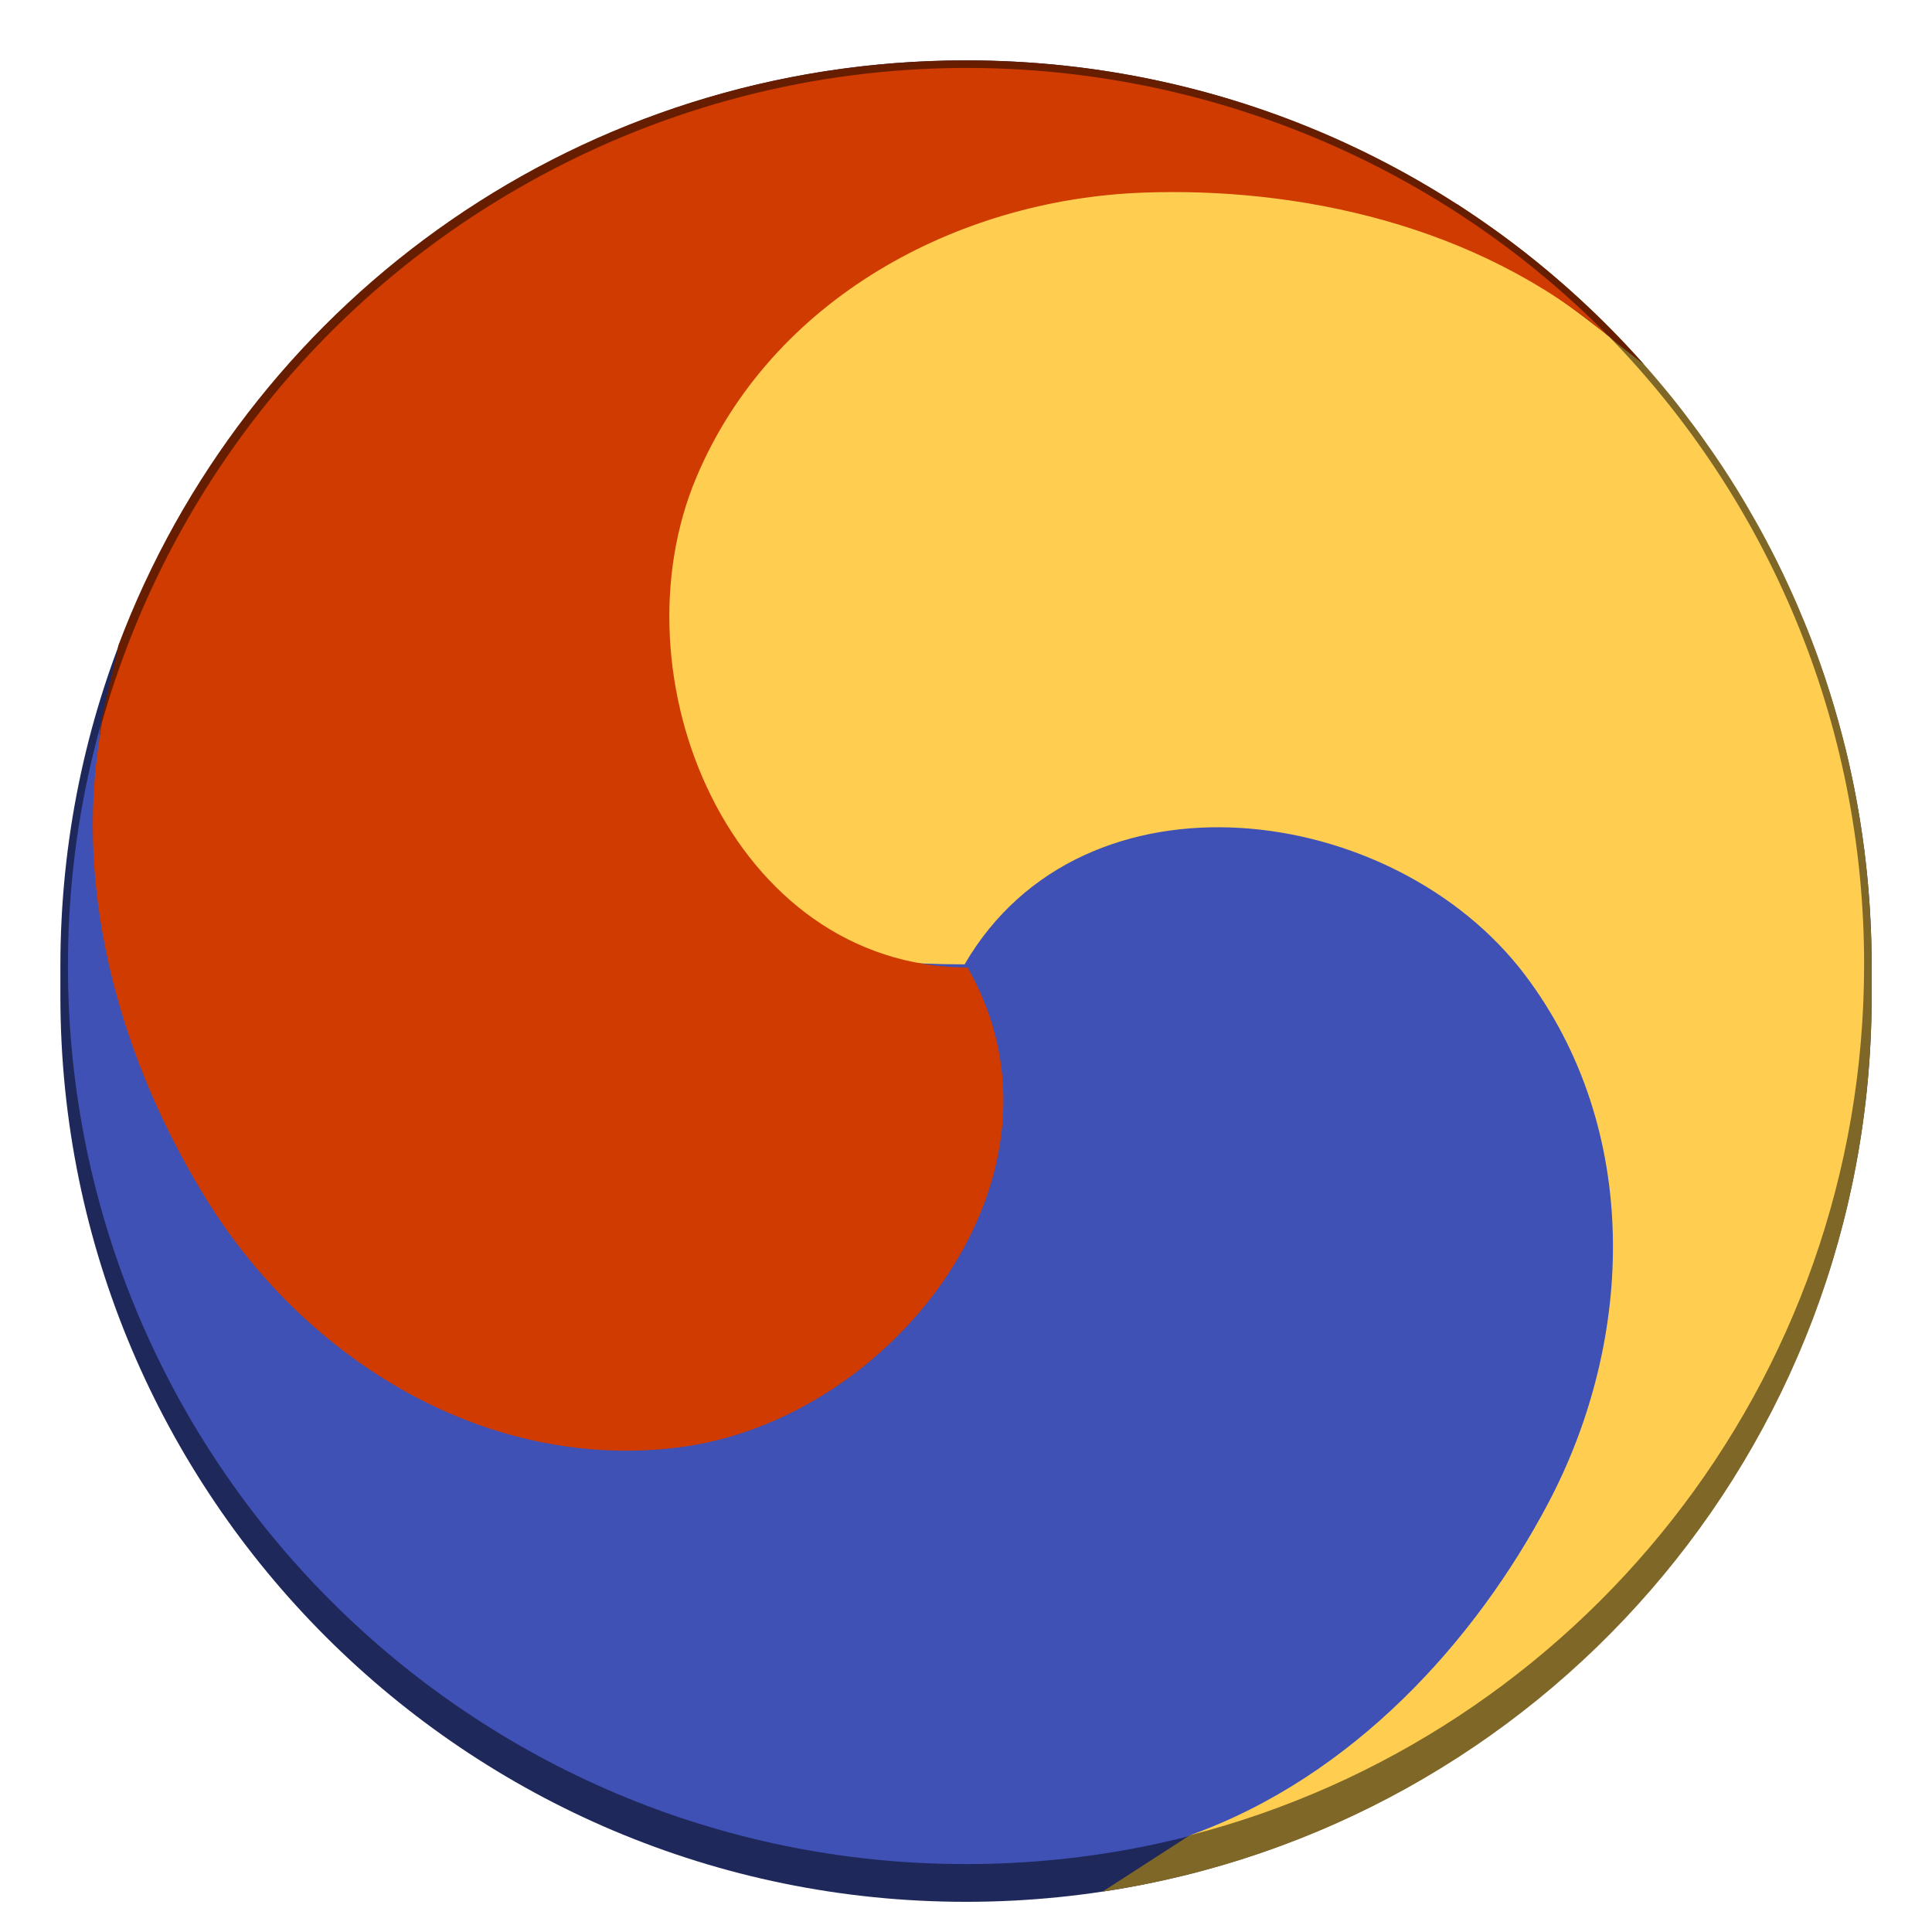
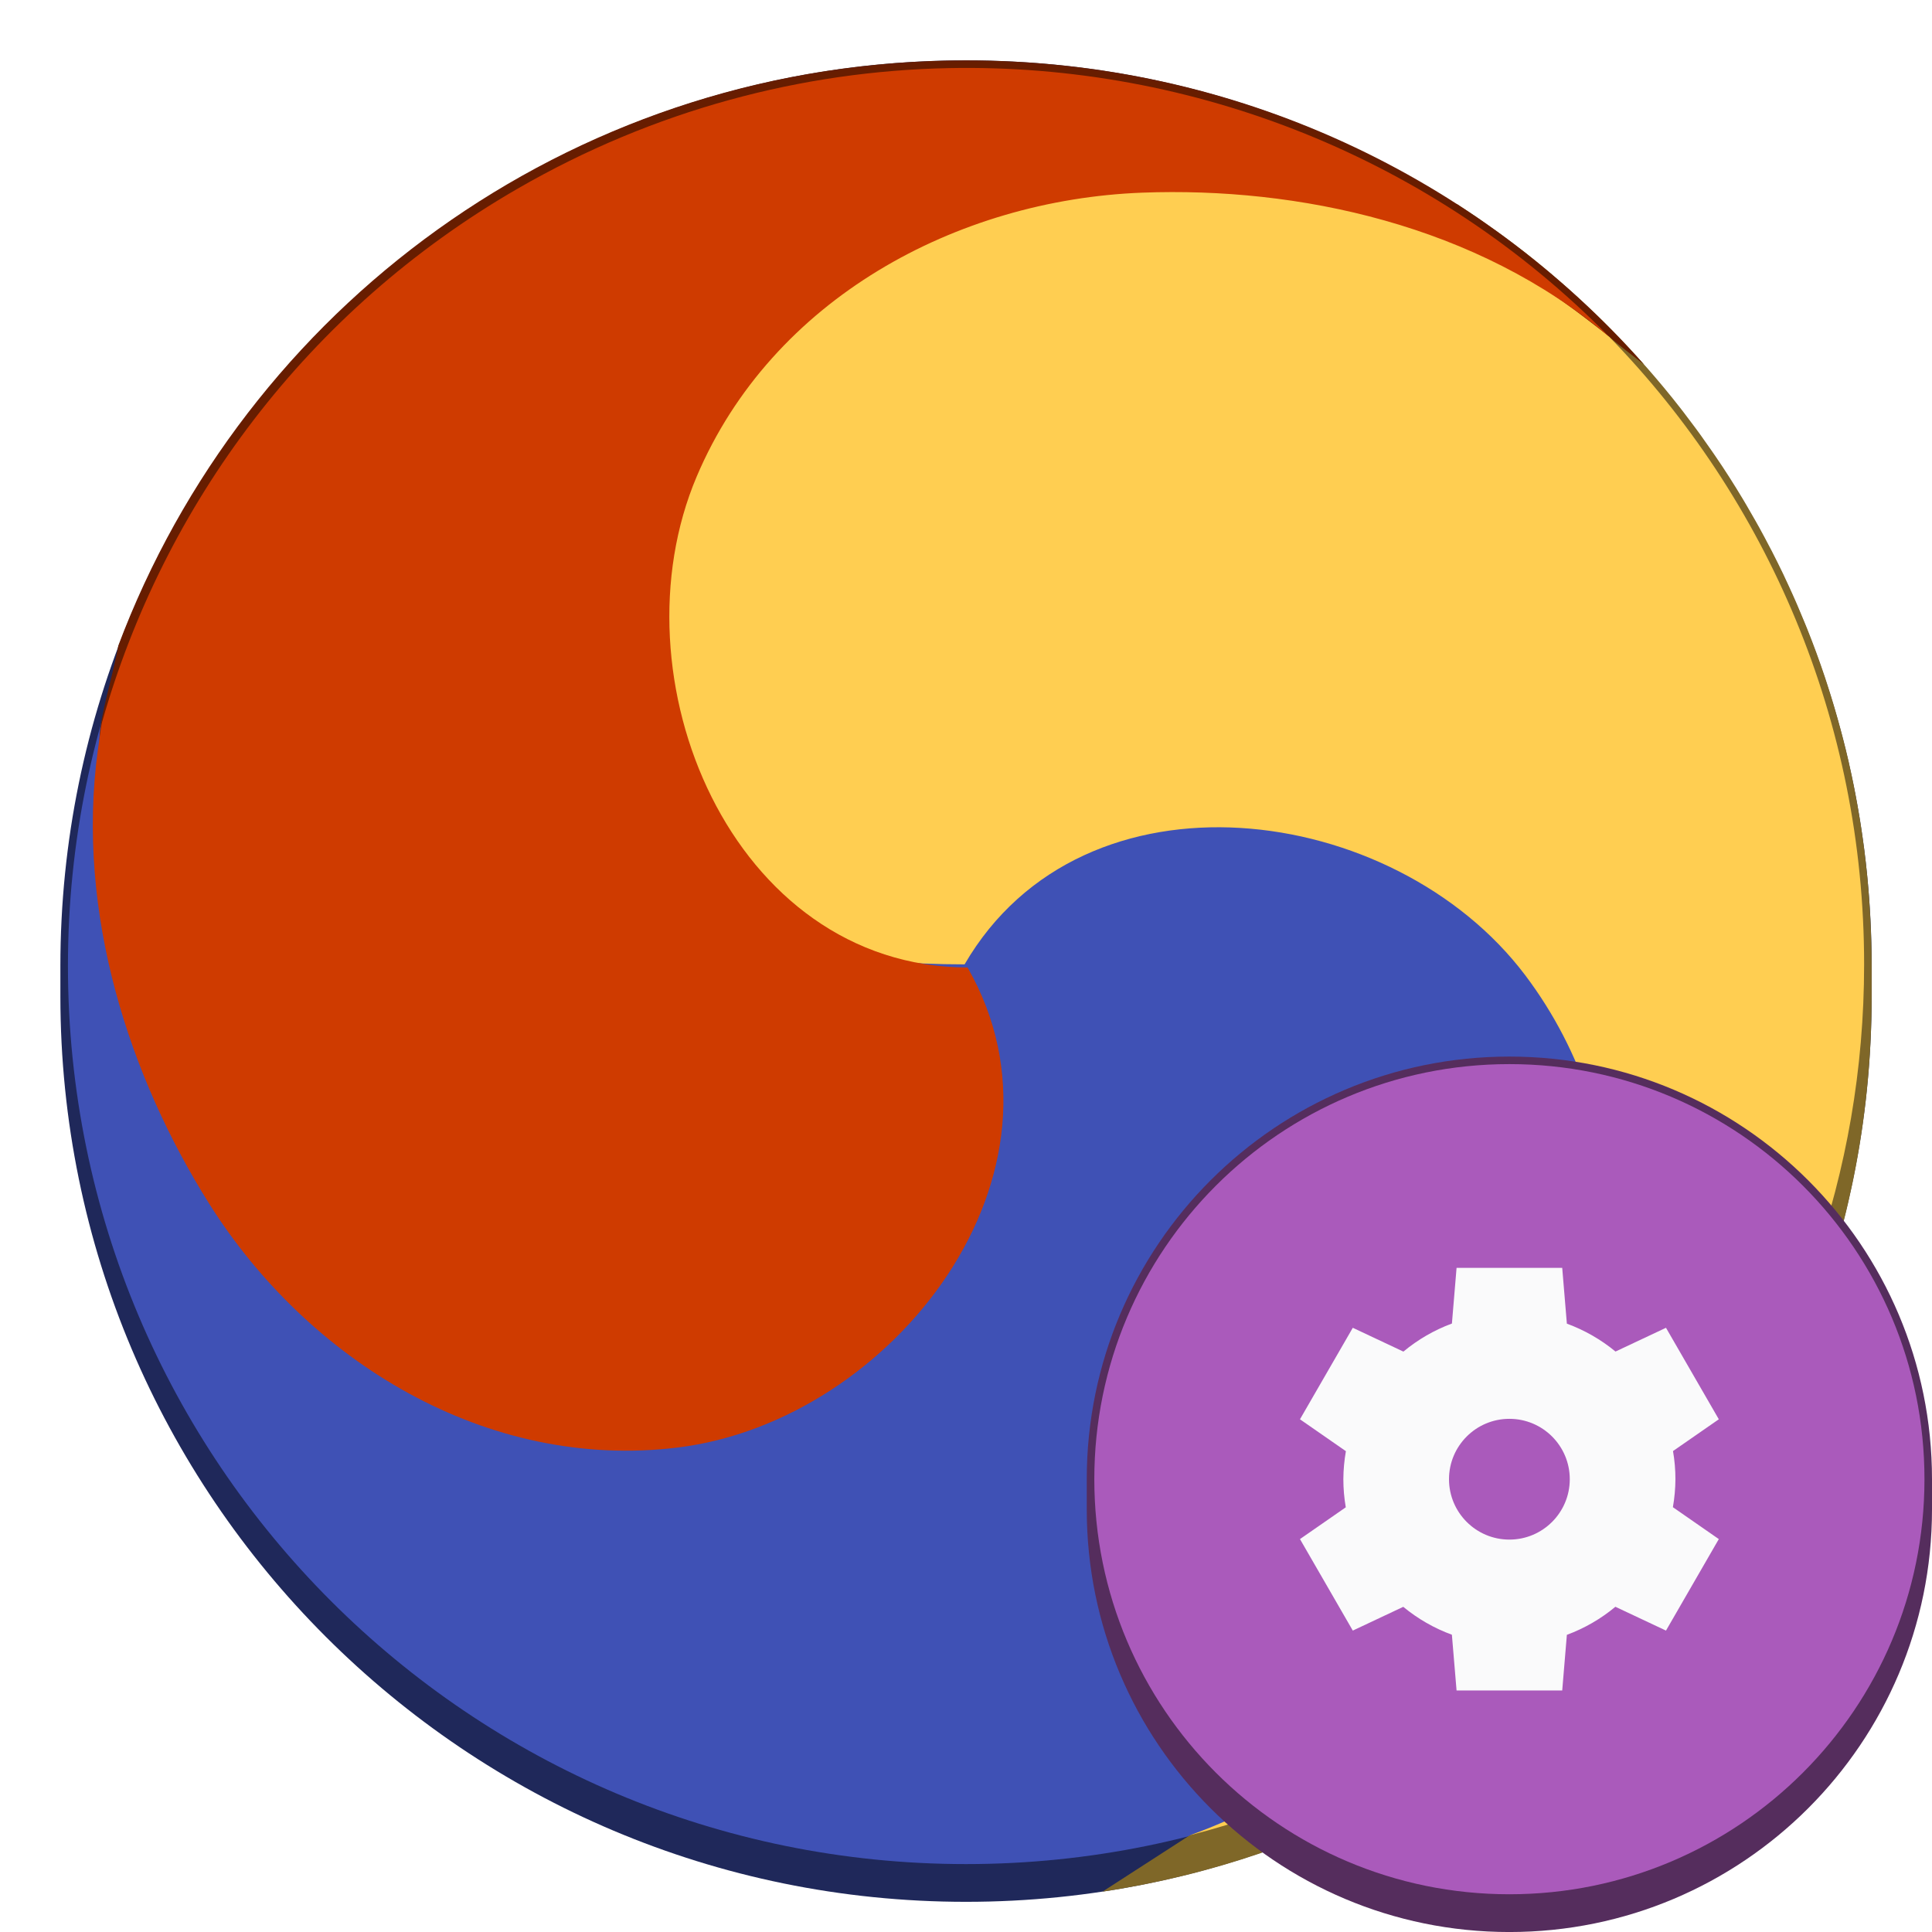
<svg xmlns="http://www.w3.org/2000/svg" width="256" height="256" viewBox="0 0 67.733 67.733" version="1.1" id="svg1099">
  <defs id="defs1096" />
  <rect style="opacity:1;fill:#1f285a;fill-opacity:1;stroke-width:1.058" id="rect1196" width="63.5" height="64.558" x="2.117" y="2.117" ry="31.75" />
  <circle style="opacity:1;fill:#3f51b5;fill-opacity:1;stroke-width:1.124" id="path1427" cx="33.867" cy="33.867" r="31.485" />
  <path id="path934-7" style="fill:#7f6728;fill-opacity:1;stroke-width:4.233" d="M 51.075 7.152 C 51.058 7.153 51.041 7.155 51.023 7.156 L 49.899 19.662 L 50.056 20.017 L 49.899 21.779 L 59.064 41.771 L 55.442 52.42 C 53.74 55.471 51.896 57.004 48.03 60.763 C 46.853 61.962 44.431 63.438 41.711 64.343 L 38.65 66.319 C 53.954 64.026 65.617 50.888 65.617 34.925 L 65.617 33.867 C 65.617 33.545 65.611 33.225 65.601 32.905 C 65.598 32.814 65.594 32.723 65.591 32.632 C 65.582 32.4 65.571 32.17 65.557 31.94 C 65.552 31.843 65.546 31.746 65.539 31.65 C 65.522 31.392 65.501 31.136 65.477 30.88 C 65.472 30.82 65.467 30.761 65.461 30.701 C 65.43 30.386 65.395 30.071 65.355 29.758 C 65.348 29.703 65.339 29.649 65.332 29.594 C 65.297 29.333 65.26 29.073 65.219 28.814 C 65.206 28.731 65.191 28.648 65.177 28.565 C 65.139 28.335 65.099 28.107 65.055 27.879 C 65.039 27.79 65.022 27.7 65.004 27.611 C 64.952 27.347 64.896 27.084 64.837 26.822 C 64.829 26.783 64.821 26.743 64.812 26.704 C 64.743 26.403 64.669 26.103 64.591 25.805 C 64.573 25.735 64.554 25.666 64.535 25.596 C 64.473 25.365 64.409 25.135 64.342 24.906 C 64.318 24.822 64.293 24.738 64.268 24.655 C 64.203 24.437 64.135 24.221 64.065 24.006 C 64.037 23.921 64.011 23.836 63.983 23.752 C 63.886 23.463 63.787 23.176 63.682 22.891 C 63.682 22.89 63.682 22.889 63.681 22.889 C 63.68 22.884 63.677 22.879 63.676 22.874 C 63.573 22.594 63.466 22.317 63.356 22.041 C 63.327 21.97 63.298 21.899 63.269 21.828 C 63.184 21.619 63.096 21.411 63.007 21.204 C 62.969 21.116 62.93 21.027 62.891 20.939 C 62.793 20.717 62.691 20.497 62.588 20.278 C 62.564 20.228 62.542 20.177 62.518 20.127 C 62.387 19.854 62.252 19.583 62.114 19.314 C 62.087 19.262 62.06 19.212 62.033 19.161 C 61.92 18.943 61.804 18.726 61.686 18.511 C 61.645 18.436 61.603 18.362 61.561 18.288 C 61.451 18.092 61.338 17.896 61.224 17.702 C 61.183 17.634 61.143 17.564 61.102 17.496 C 60.948 17.239 60.79 16.983 60.629 16.731 C 60.629 16.73 60.629 16.73 60.628 16.73 C 60.468 16.478 60.302 16.23 60.134 15.984 C 60.088 15.915 60.04 15.848 59.993 15.78 C 59.868 15.599 59.741 15.419 59.612 15.24 C 59.559 15.167 59.506 15.094 59.452 15.021 C 59.315 14.835 59.176 14.65 59.035 14.467 C 58.993 14.413 58.951 14.358 58.909 14.304 C 58.725 14.068 58.539 13.836 58.348 13.606 C 58.318 13.569 58.286 13.532 58.255 13.495 C 58.096 13.305 57.936 13.117 57.773 12.931 C 57.712 12.862 57.651 12.793 57.589 12.724 C 57.447 12.564 57.302 12.406 57.156 12.248 C 57.097 12.184 57.037 12.12 56.977 12.056 C 56.8 11.868 56.621 11.682 56.439 11.499 C 56.411 11.47 56.383 11.441 56.354 11.413 C 56.144 11.202 55.93 10.994 55.713 10.79 C 55.662 10.741 55.609 10.692 55.557 10.644 C 55.394 10.491 55.229 10.34 55.062 10.191 C 54.988 10.125 54.914 10.059 54.84 9.994 C 54.683 9.856 54.524 9.72 54.365 9.585 C 54.295 9.526 54.225 9.467 54.155 9.408 C 53.932 9.223 53.707 9.04 53.478 8.861 C 53.439 8.83 53.398 8.8 53.359 8.769 C 53.163 8.617 52.965 8.467 52.765 8.32 C 52.691 8.265 52.617 8.211 52.542 8.157 C 52.37 8.032 52.197 7.909 52.022 7.788 C 51.946 7.735 51.87 7.681 51.793 7.629 C 51.6 7.497 51.404 7.367 51.207 7.239 C 51.163 7.21 51.12 7.181 51.075 7.152 z " />
  <path id="path1114" style="fill:#671d00;fill-opacity:1;stroke-width:8.467;stroke-linejoin:round" d="m 33.867,2.117 c -13.426,0 -24.853,8.25 -29.511,19.978 -0.063,0.162 -0.126,0.323 -0.187,0.484 -0.007,0.02 -0.015,0.039 -0.022,0.059 -0.179,1.023 -0.644,2.467 -0.659,3.247 -0.016,0.811 1.934,5.741 1.99,6.61 12.569,-0.204 22.484,1.847 23.552,-13.122 1.736,-4.091 6.245,-6.635 10.972,-6.813 4.314,-0.163 13.131,-3.539 16.422,-0.744 0.334,0.284 0.76,0.612 1.211,0.96 C 51.827,6.23 43.346,2.117 33.867,2.117 Z" />
  <path d="m 42.022,5.852 c -0.702,-0.024 -1.396,-0.023 -2.076,0.003 -6.511,0.246 -14.246,4.516 -16.887,10.74 -2.982,7.028 -5.015,17.214 10.758,17.214 4.168,-7.168 15.06,-5.714 19.656,0.382 4.07,5.399 3.849,12.744 0.807,18.504 -2.542,4.814 -6.83,9.598 -12.569,11.648 13.599,-3.501 23.642,-15.848 23.642,-30.534 0,-8.545 -3.403,-16.313 -8.929,-21.994 -0.267,-0.231 -0.559,-0.438 -0.838,-0.659 C 51.624,8.12 46.65,6.011 42.022,5.852 Z" style="fill:#ffce51;fill-opacity:1;fill-rule:evenodd;stroke-width:3.154" id="path886" />
  <path d="M 33.259,2.388 C 28.115,2.491 22.925,3.857 18.155,6.61 10.755,10.883 5.729,17.714 3.572,25.339 c -0.06,0.314 -0.092,0.642 -0.142,0.961 -0.782,5.73 1.132,11.492 3.899,15.892 3.468,5.515 9.72,9.381 16.431,8.556 7.578,-0.932 14.284,-9.635 10.161,-16.829 -8.292,-0.026 -12.477,-10.186 -9.495,-17.214 2.641,-6.224 9.114,-9.705 15.624,-9.951 5.441,-0.205 11.728,1.115 16.373,5.06 C 50.278,5.549 41.833,2.215 33.259,2.388 Z" style="fill:#cf3b00;fill-opacity:1;fill-rule:evenodd;stroke-width:3.154" id="path858" />
+   <rect style="fill:#552d5d;fill-opacity:1;stroke-width:0.265" id="rect9245" width="29.633" height="30.692" x="38.1" y="37.042" ry="14.817" />
+   <circle style="fill:#aa5abb;fill-opacity:1;stroke-width:0.265" id="path11115" cx="52.917" cy="51.858" r="14.552" />
+   <path d="m 51.065,44.45 -0.163,1.951 c -0.619,0.229 -1.194,0.562 -1.701,0.984 l -1.774,-0.835 -1.852,3.208 1.61,1.118 c -0.057,0.324 -0.087,0.653 -0.089,0.982 1.74e-4,0.331 0.029,0.66 0.085,0.986 l -1.606,1.114 1.852,3.208 1.769,-0.833 c 0.509,0.42 1.085,0.751 1.705,0.978 l 0.164,1.955 h 3.704 l 0.163,-1.951 c 0.619,-0.229 1.194,-0.562 1.701,-0.984 l 1.774,0.835 1.852,-3.208 -1.61,-1.118 c 0.057,-0.324 0.087,-0.652 0.089,-0.982 -1.63e-4,-0.331 -0.028,-0.661 -0.085,-0.986 l 1.606,-1.114 -1.852,-3.208 -1.77,0.833 c -0.509,-0.42 -1.086,-0.751 -1.705,-0.978 L 54.769,44.45 Z m 1.852,5.292 c 1.169,0 2.117,0.948 2.117,2.117 0,1.169 -0.948,2.117 -2.117,2.117 -1.169,0 -2.117,-0.948 -2.117,-2.117 0,-1.169 0.948,-2.117 2.117,-2.117 z" style="fill:#fafafb;stroke-width:0.265" id="path1143" />
</svg>
